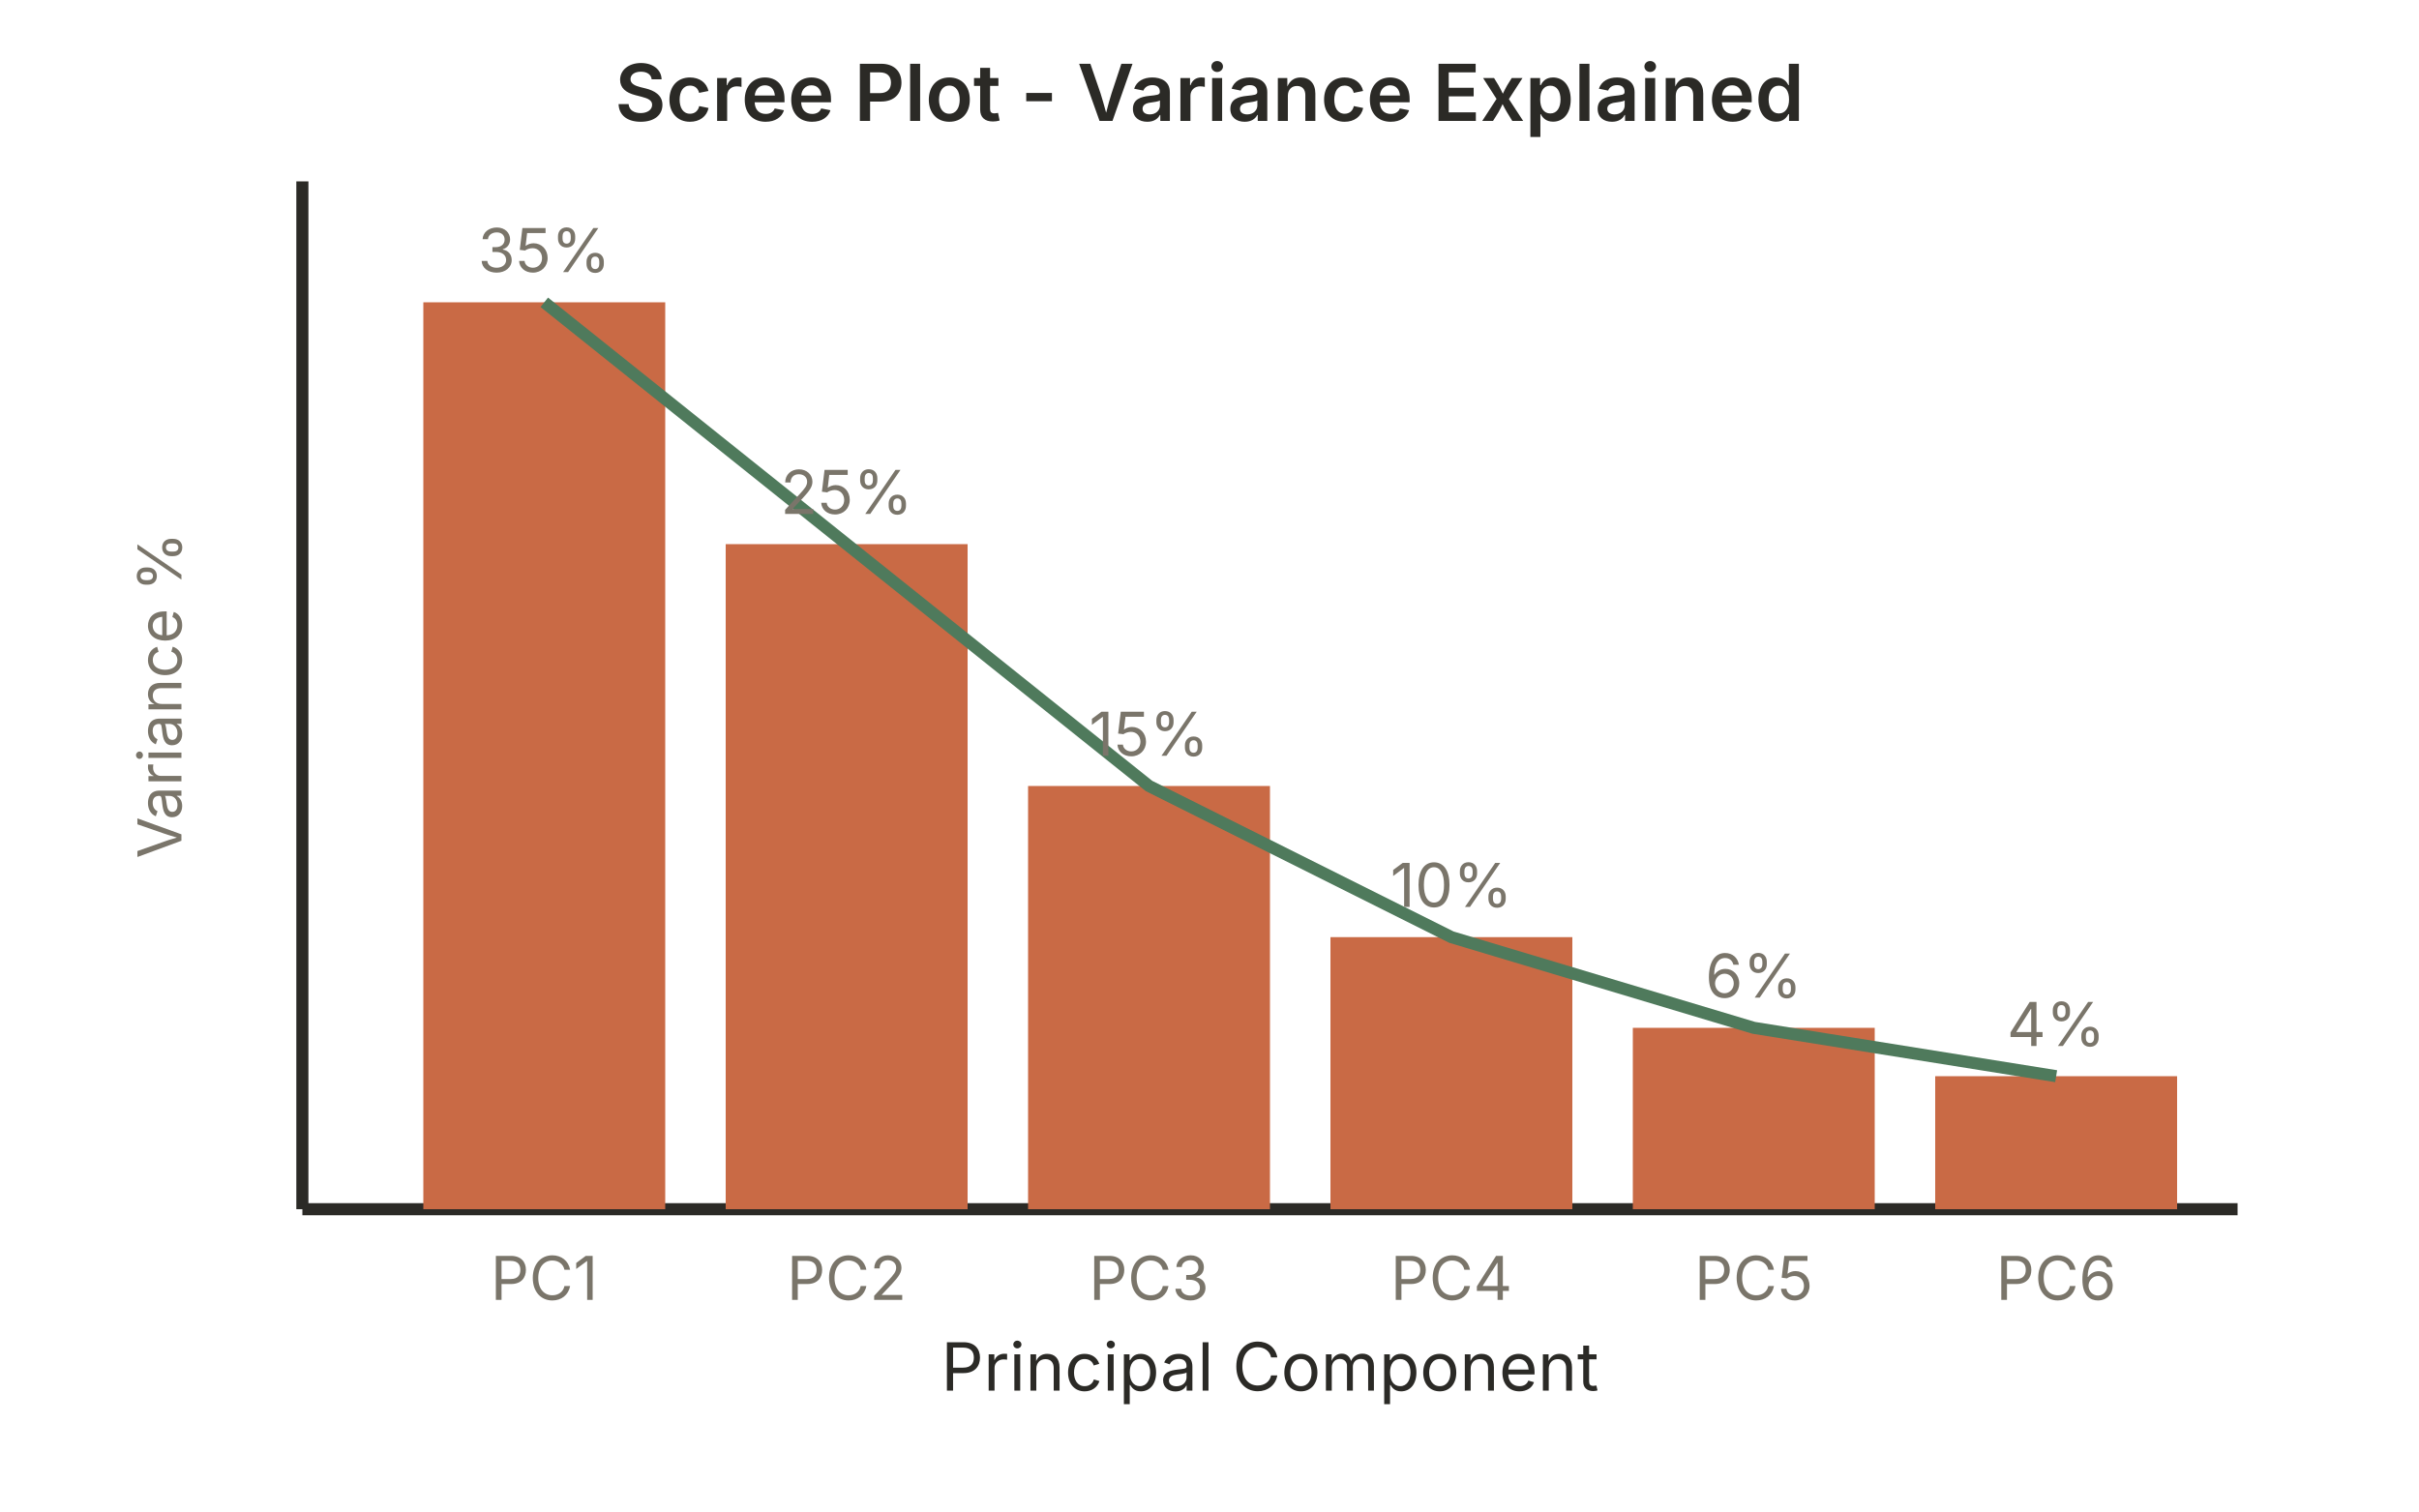
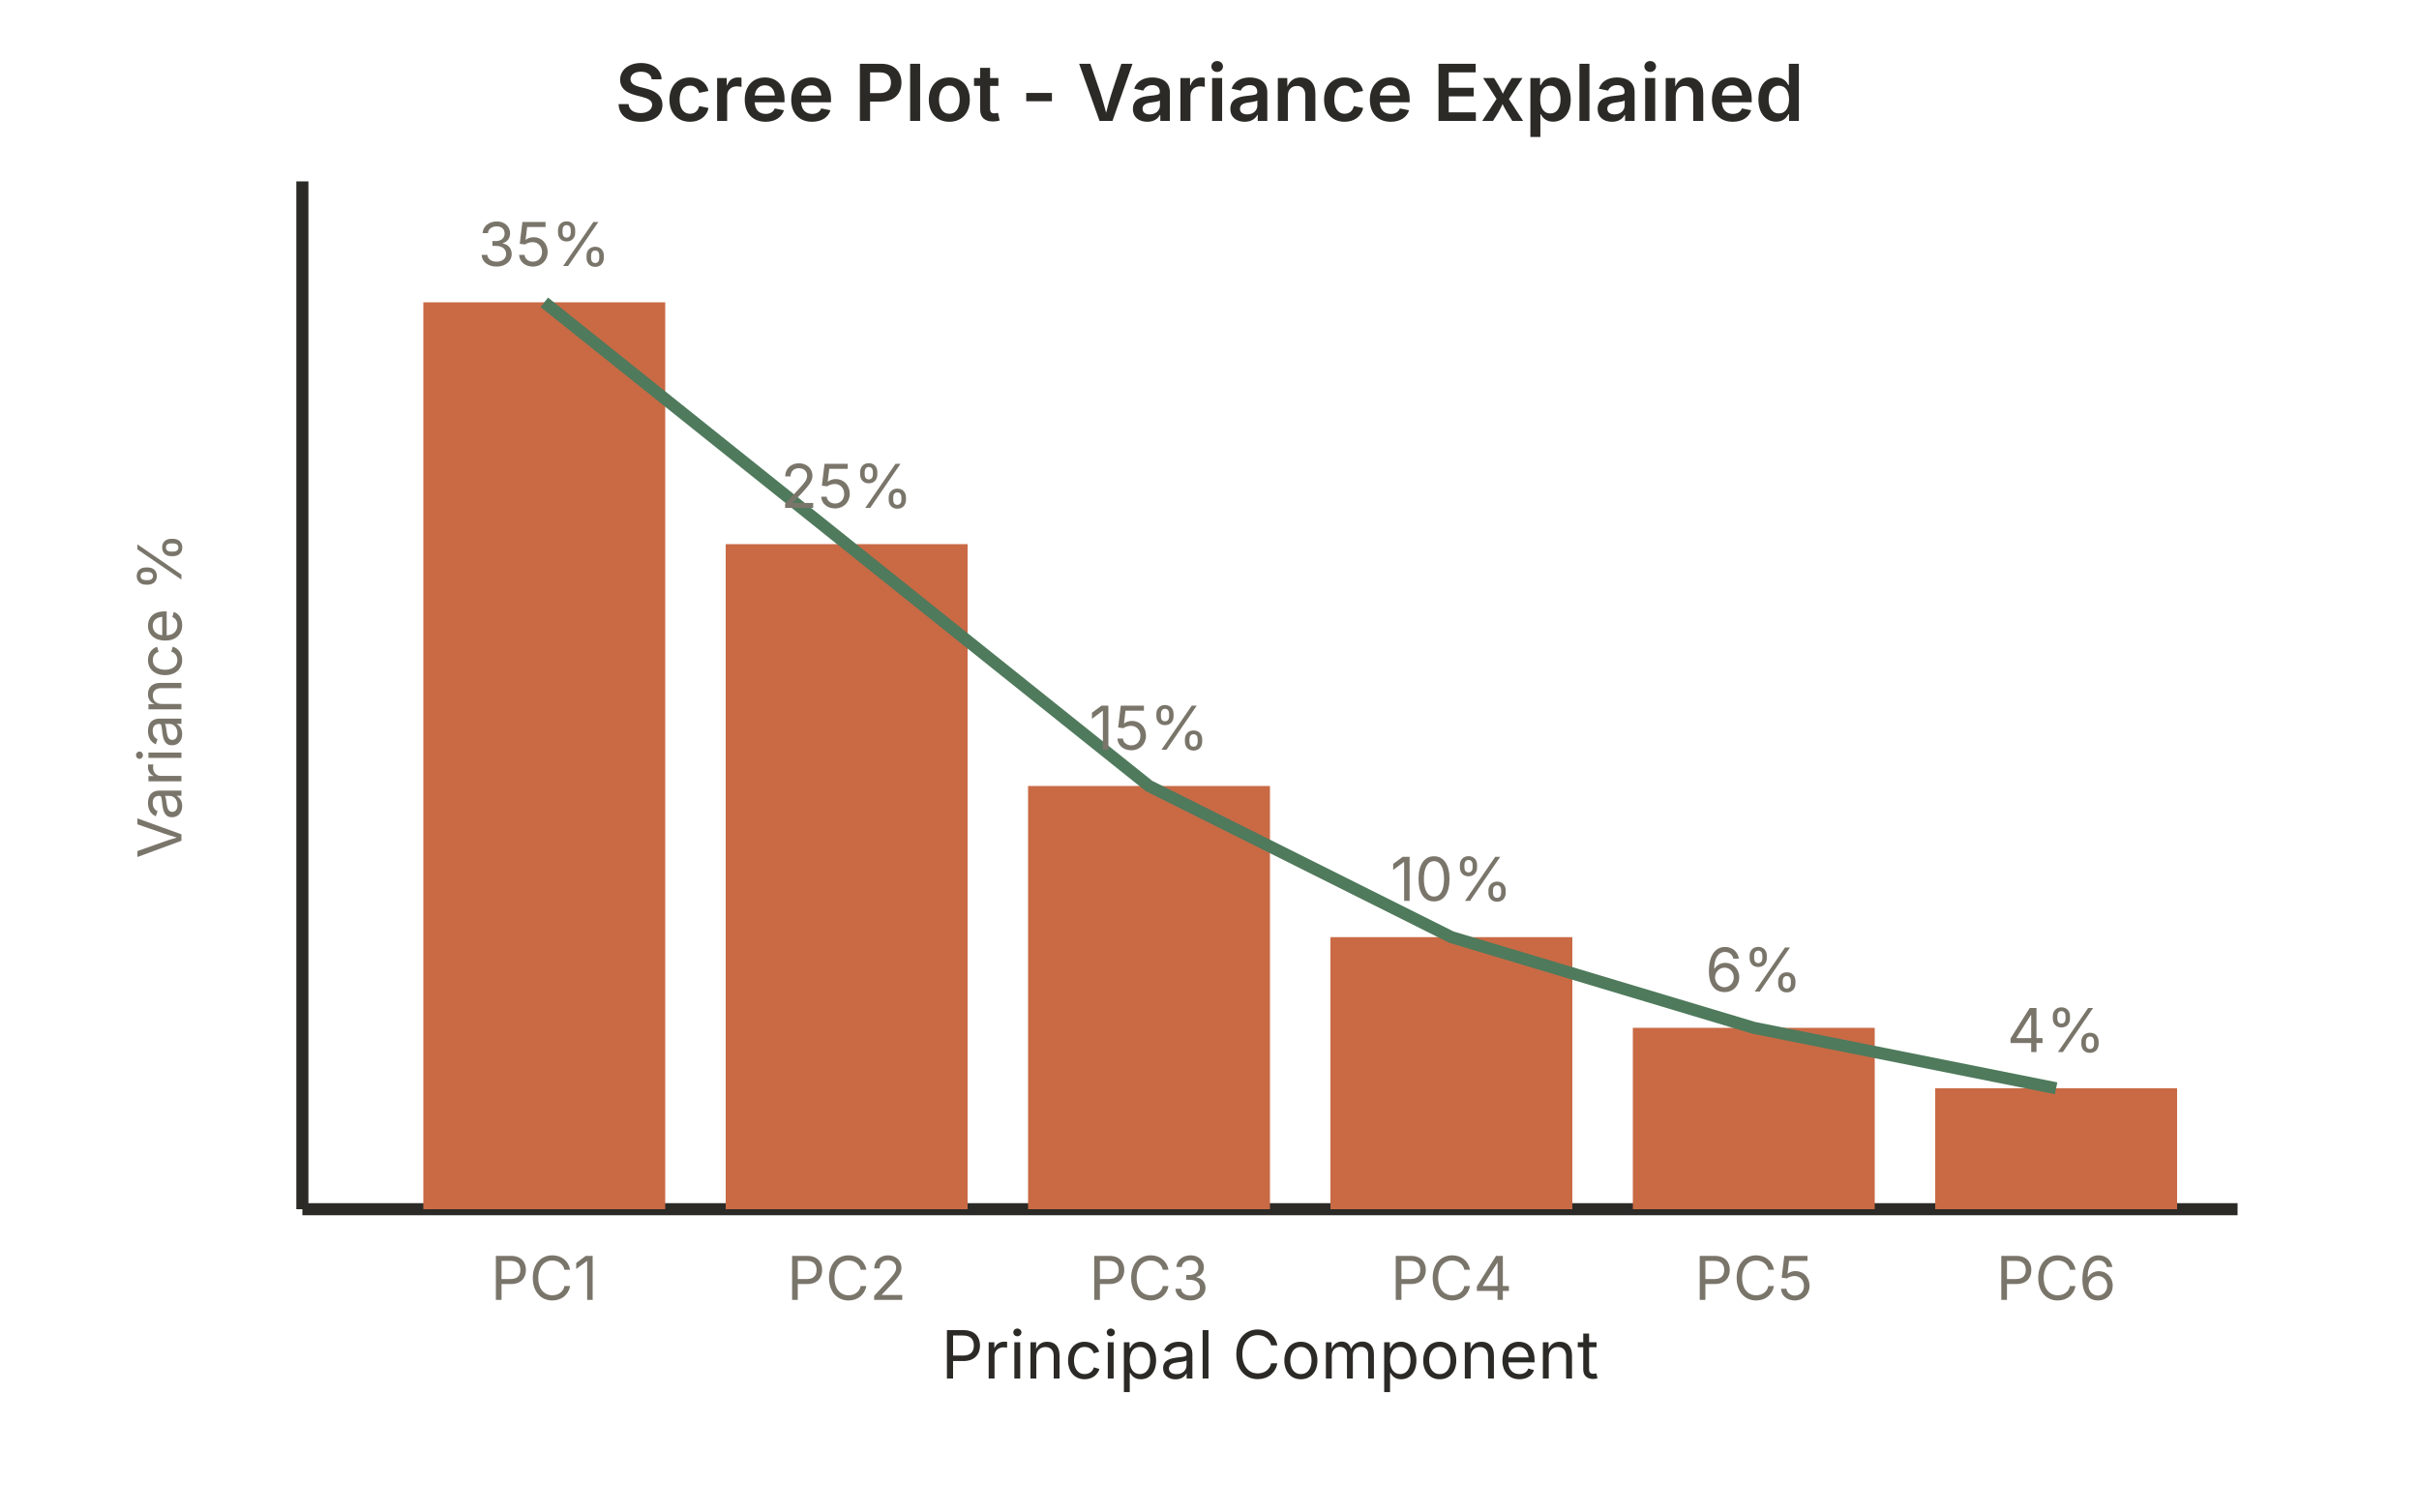
<svg xmlns="http://www.w3.org/2000/svg" viewBox="0 0 400 250" font-family="Inter, sans-serif">
  <defs>
    <style>
      .axis { stroke: #2B2A26; stroke-width: 2; }
      .bar { fill: #C96A45; }
      .line { fill: none; stroke: #4F7A5C; stroke-width: 2; }
      .text { fill: #2B2A26; font-size: 11px; text-anchor: middle; }
      .label { fill: #7A756A; font-size: 10px; text-anchor: middle; }
      .title { fill: #2B2A26; font-size: 13px; font-weight: 600; text-anchor: middle; }
    </style>
  </defs>
  <text class="title" x="200" y="20">Scree Plot - Variance Explained</text>
  <line class="axis" x1="50" y1="200" x2="370" y2="200" />
  <line class="axis" x1="50" y1="200" x2="50" y2="30" />
-   <text class="text" x="210" y="230">Principal Component</text>
+   <text class="text" x="210" y="228">Principal Component</text>
  <text class="label" x="30" y="115" transform="rotate(-90, 30, 115)">Variance %</text>
  <rect class="bar" x="70" y="50" width="40" height="150" />
  <rect class="bar" x="120" y="90" width="40" height="110" />
  <rect class="bar" x="170" y="130" width="40" height="70" />
  <rect class="bar" x="220" y="155" width="40" height="45" />
  <rect class="bar" x="270" y="170" width="40" height="30" />
-   <rect class="bar" x="320" y="178" width="40" height="22" />
-   <path class="line" d="M 90,50 L 140,90 L 190,130 L 240,155 L 290,170 L 340,178" />
-   <text class="label" x="90" y="45" text-anchor="middle">35%</text>
-   <text class="label" x="140" y="85" text-anchor="middle">25%</text>
-   <text class="label" x="190" y="125" text-anchor="middle">15%</text>
-   <text class="label" x="240" y="150" text-anchor="middle">10%</text>
-   <text class="label" x="290" y="165" text-anchor="middle">6%</text>
-   <text class="label" x="340" y="173" text-anchor="middle">4%</text>
+   <rect class="bar" x="320" y="180" width="40" height="20" />
+   <path class="line" d="M 90,50 L 140,90 L 190,130 L 240,155 L 290,170 L 340,180" />
+   <text class="label" x="90" y="44">35%</text>
+   <text class="label" x="140" y="84">25%</text>
+   <text class="label" x="190" y="124">15%</text>
+   <text class="label" x="240" y="149">10%</text>
+   <text class="label" x="290" y="164">6%</text>
+   <text class="label" x="340" y="174">4%</text>
  <text class="label" x="90" y="215">PC1</text>
  <text class="label" x="140" y="215">PC2</text>
  <text class="label" x="190" y="215">PC3</text>
  <text class="label" x="240" y="215">PC4</text>
  <text class="label" x="290" y="215">PC5</text>
  <text class="label" x="340" y="215">PC6</text>
</svg>
